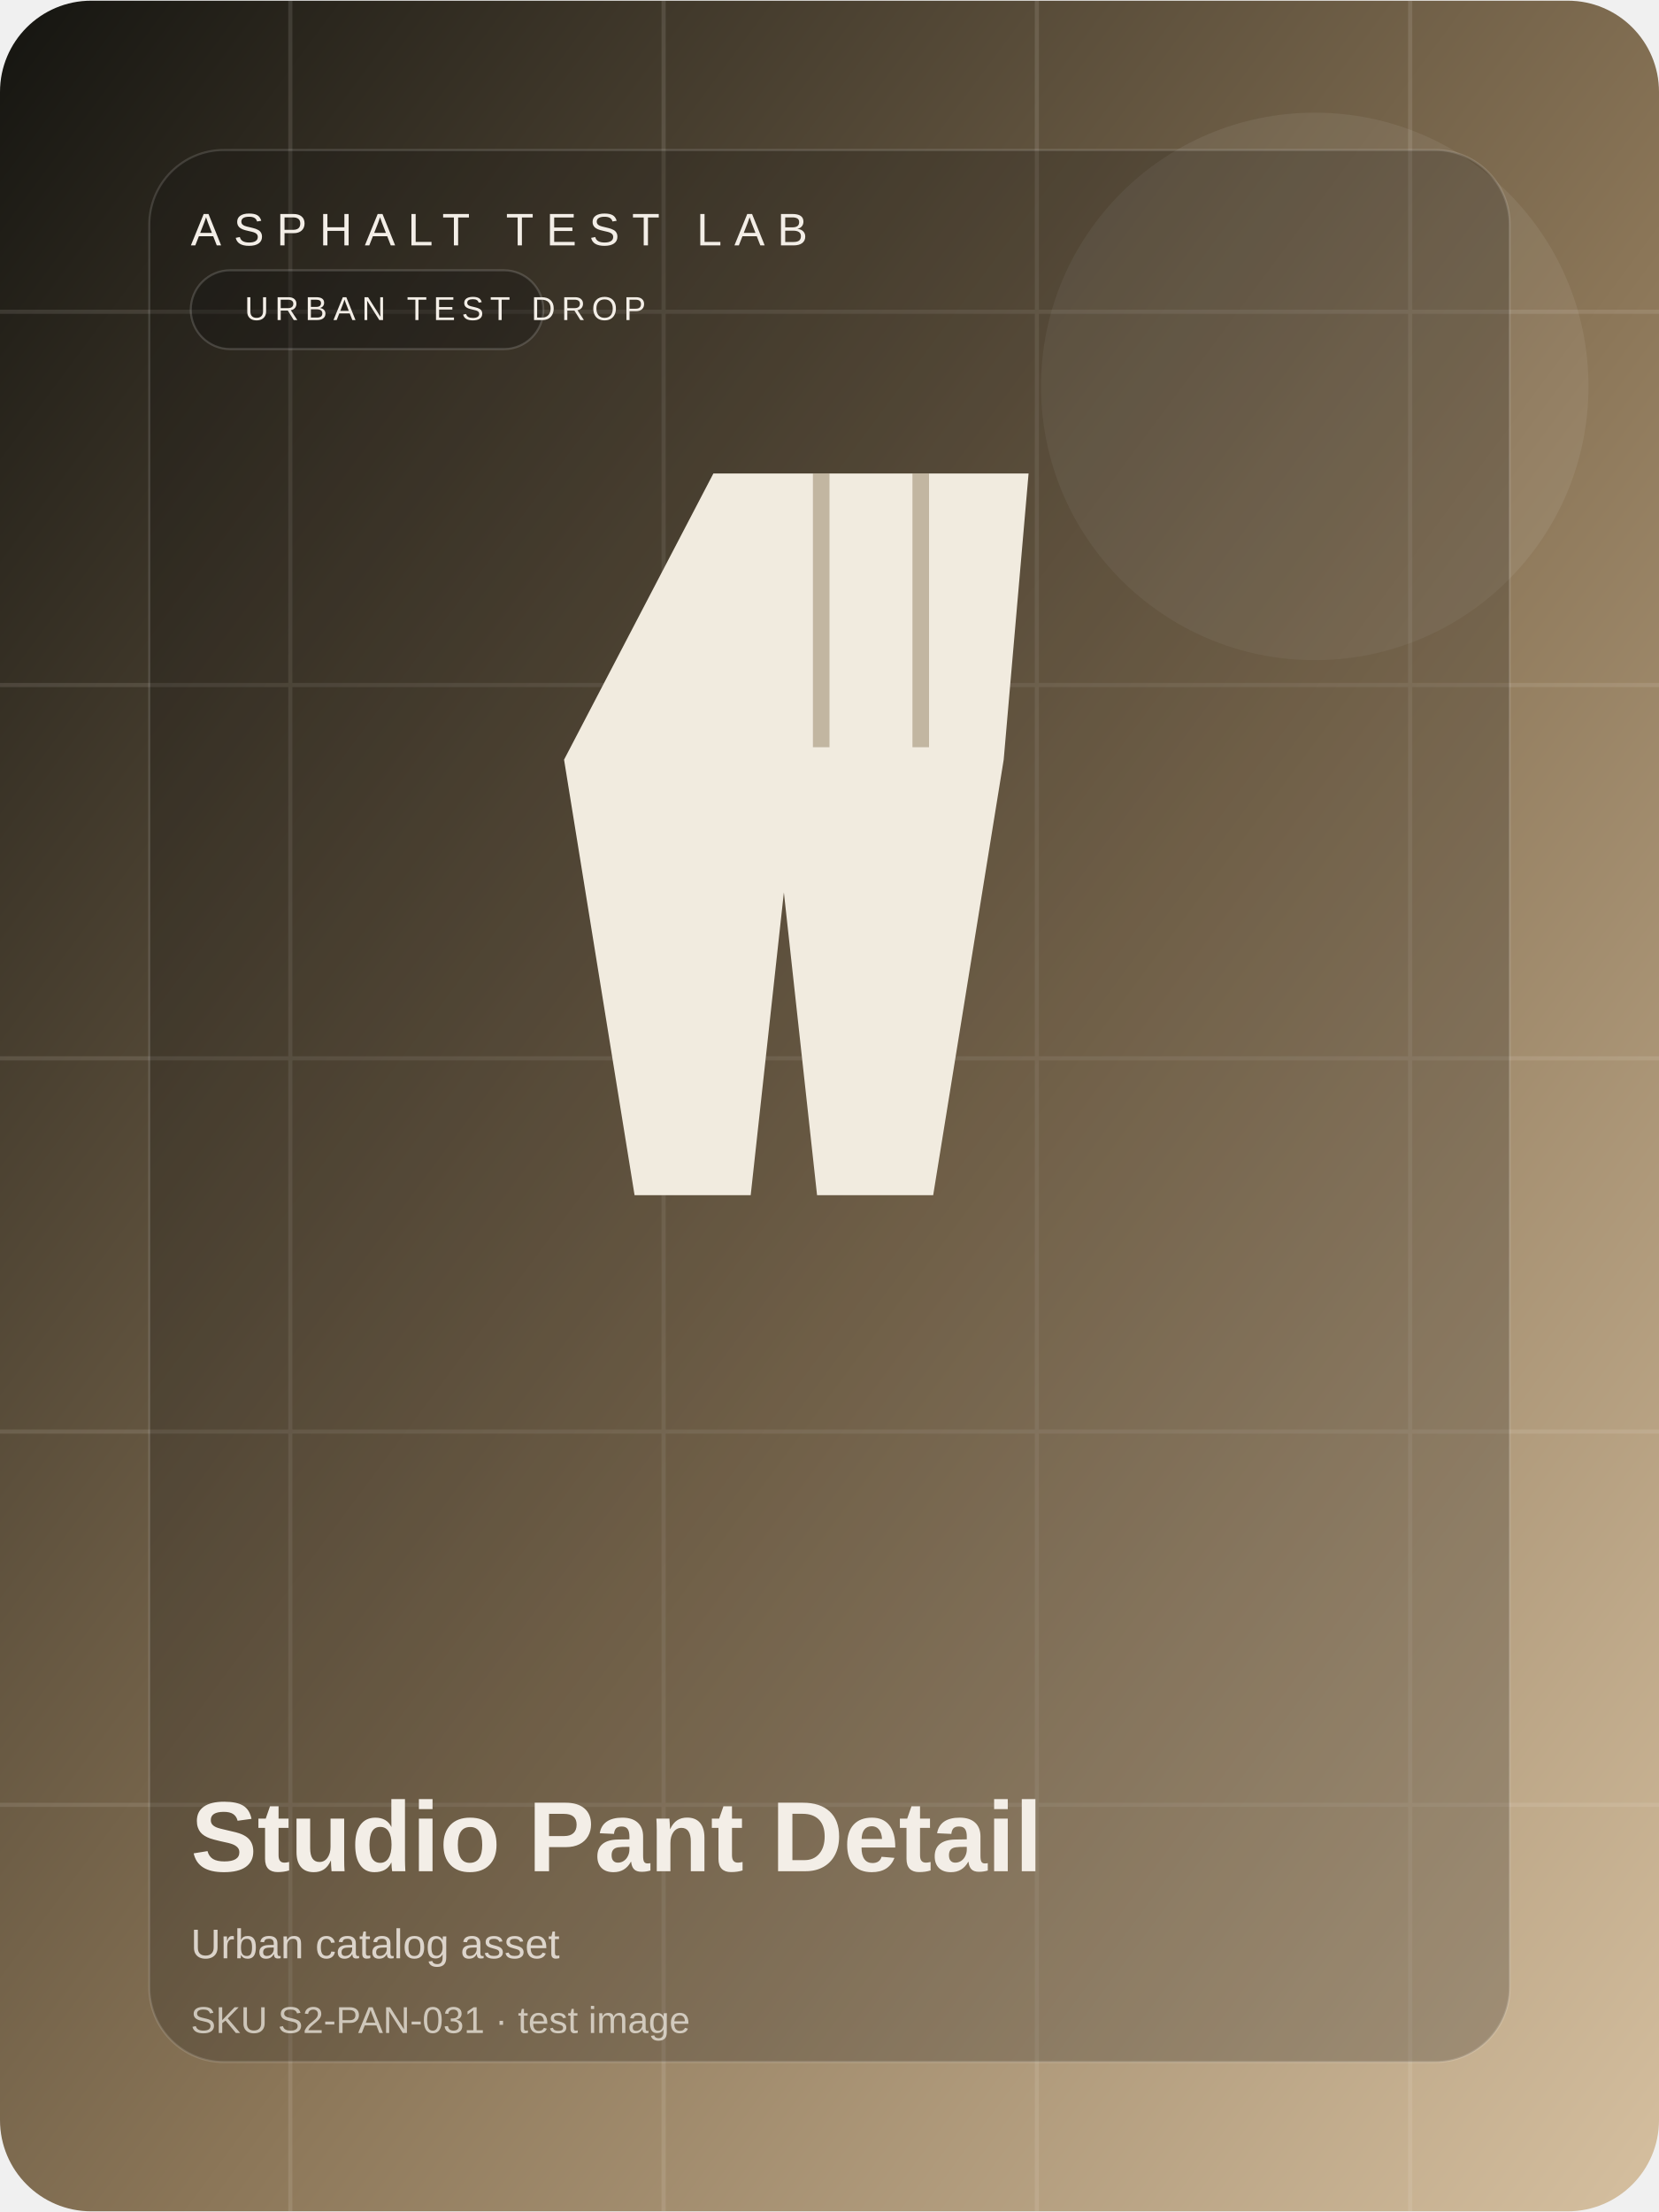
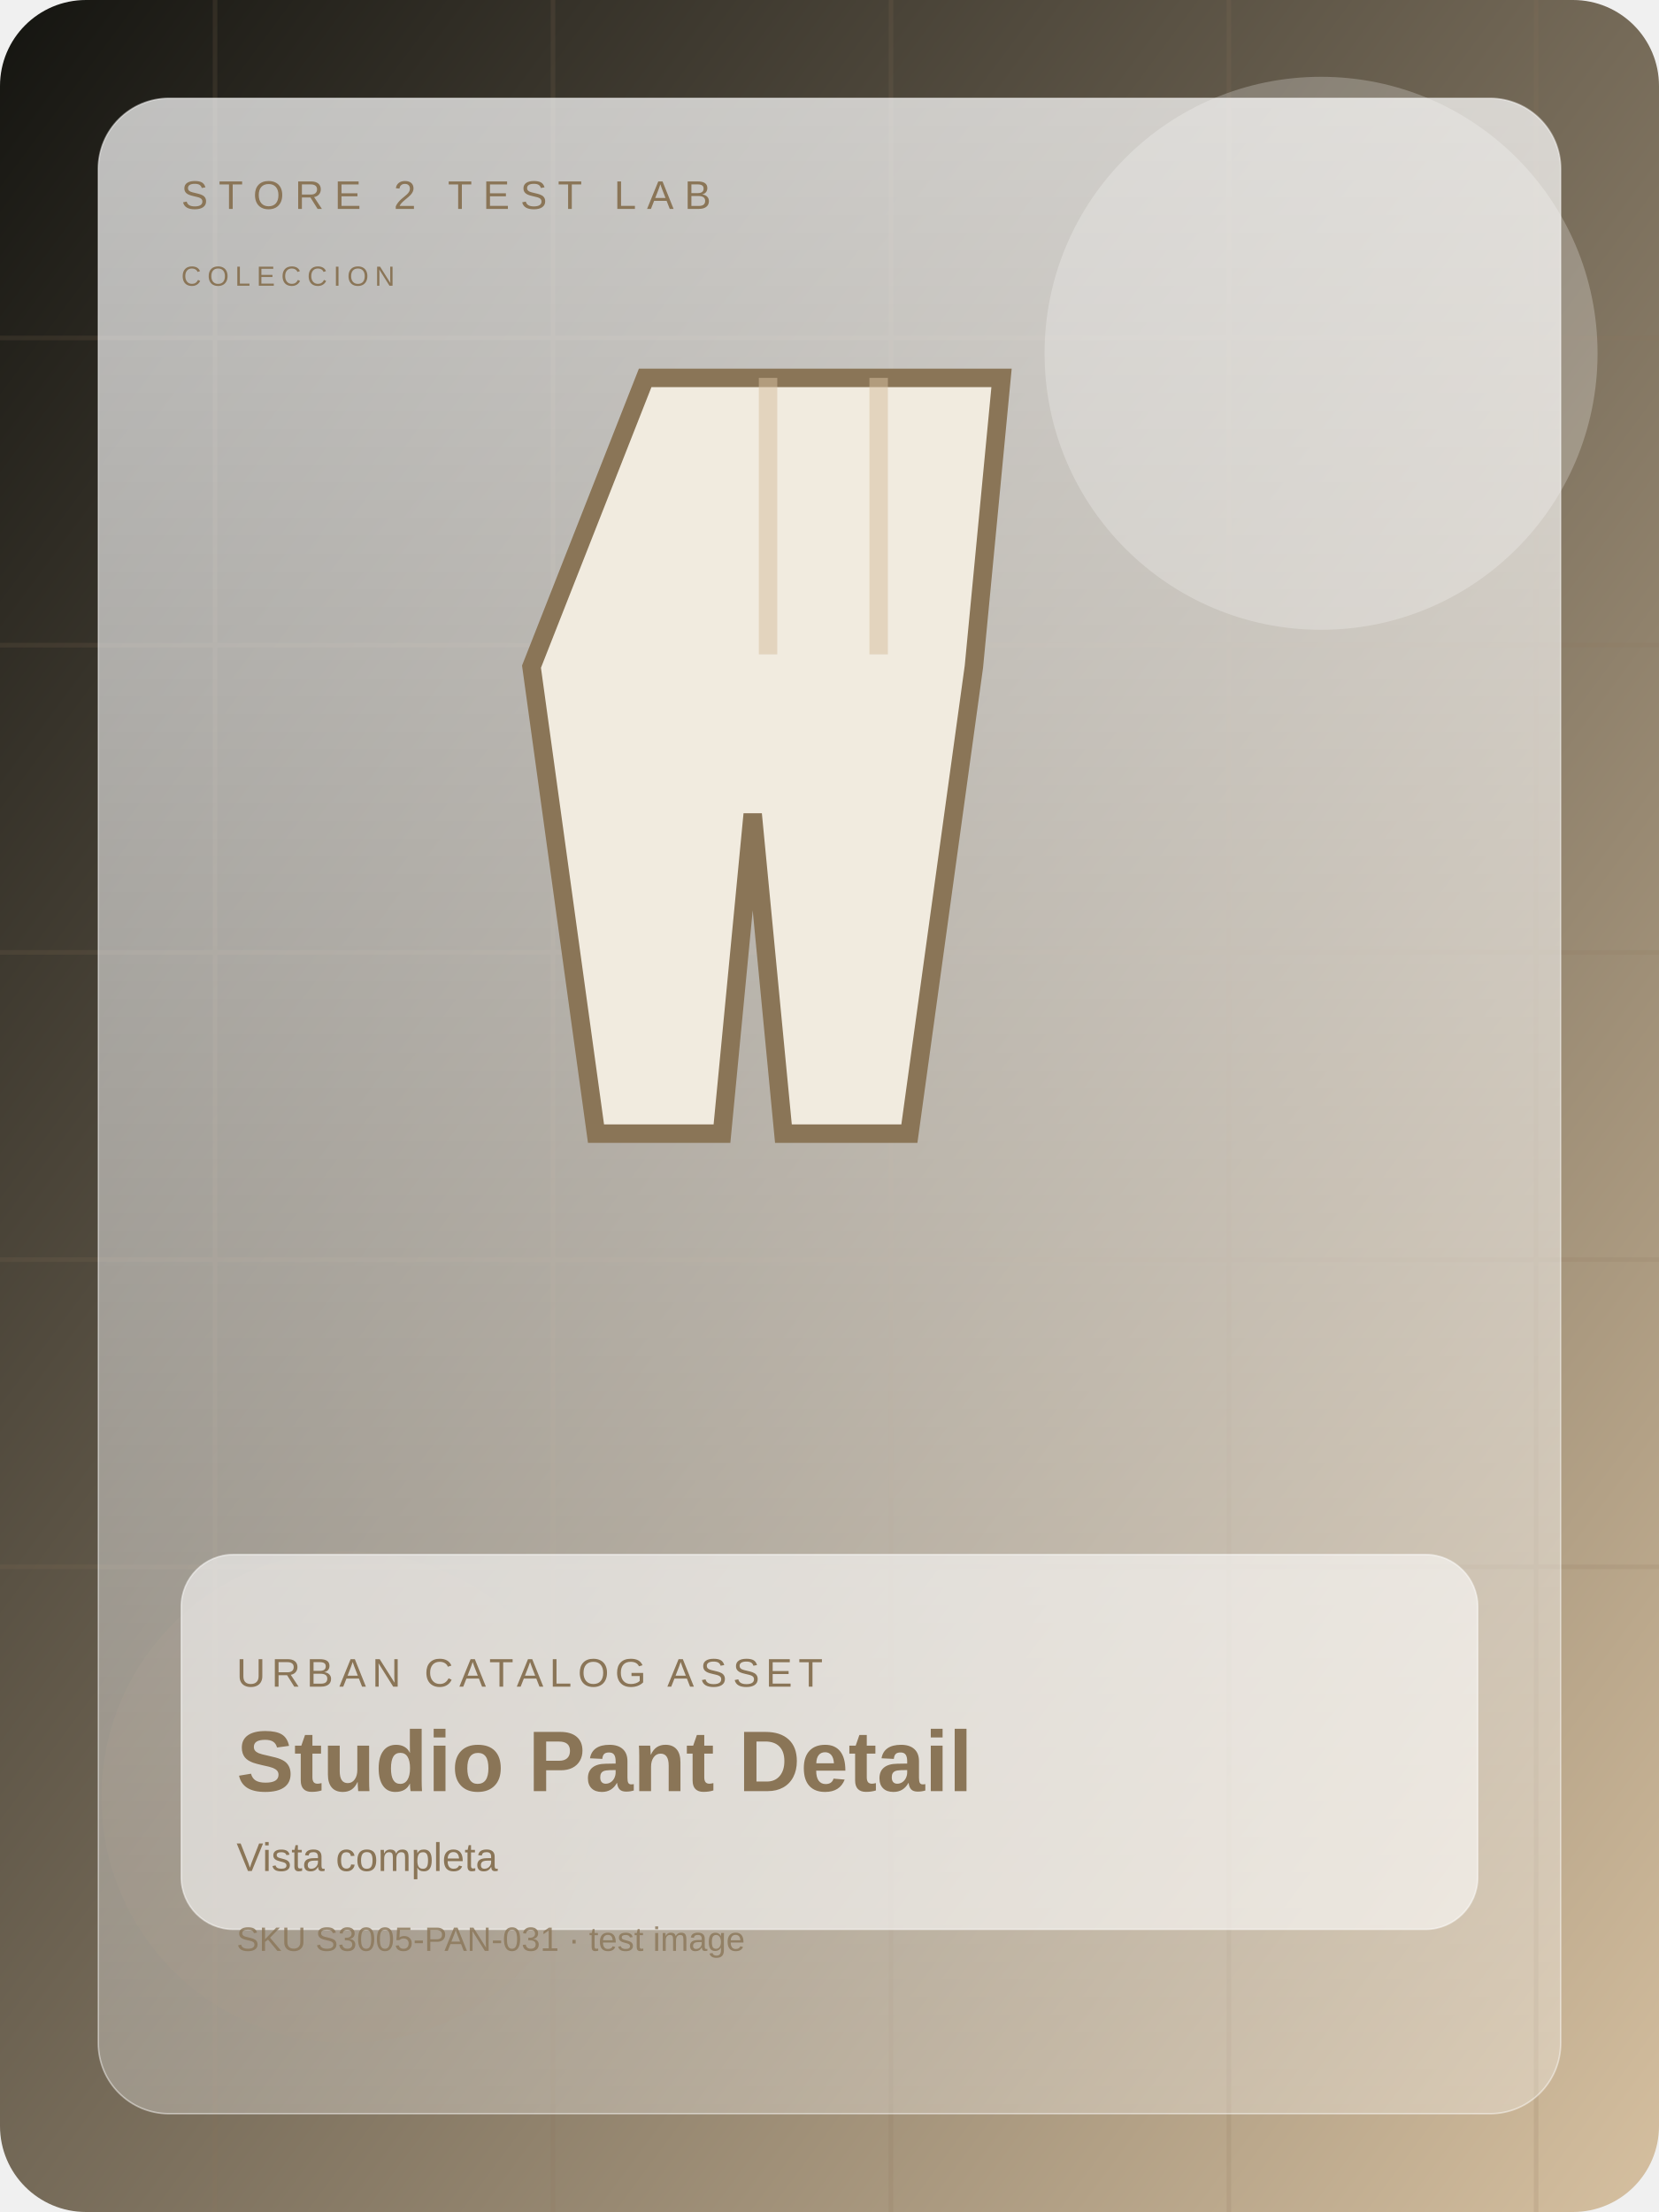
- <svg xmlns="http://www.w3.org/2000/svg" width="1200" height="1600" viewBox="0 0 800 1066" fill="none">
+ <svg xmlns="http://www.w3.org/2000/svg" width="1200" height="1600" viewBox="0 0 1080 1440" fill="none">
  <defs>
    <linearGradient id="bg" x1="0" y1="0" x2="1" y2="1">
      <stop offset="0%" stop-color="#141410" />
-       <stop offset="55%" stop-color="#8a7557" />
      <stop offset="100%" stop-color="#d6c0a0" />
    </linearGradient>
    <linearGradient id="panel" x1="0" y1="0" x2="0" y2="1">
-       <stop offset="0%" stop-color="rgba(255,255,255,0.14)" />
-       <stop offset="100%" stop-color="rgba(255,255,255,0.02)" />
+       <stop offset="0%" stop-color="rgba(255,255,255,0.72)" />
+       <stop offset="100%" stop-color="rgba(255,255,255,0.28)" />
    </linearGradient>
  </defs>
-   <rect width="800" height="1066" rx="44" fill="url(#bg)" />
-   <g opacity="0.12" stroke="#f3eee7" stroke-width="2">
-     <path d="M0 150h800" />
-     <path d="M0 330h800" />
-     <path d="M0 510h800" />
-     <path d="M0 690h800" />
-     <path d="M0 870h800" />
-     <path d="M140 0v1066" />
-     <path d="M320 0v1066" />
-     <path d="M500 0v1066" />
-     <path d="M680 0v1066" />
+   <rect width="1080" height="1440" rx="56" fill="url(#bg)" />
+   <g opacity="0.16" stroke="#8a7557" stroke-width="3">
+     <path d="M0 220h1080" />
+     <path d="M0 420h1080" />
+     <path d="M0 620h1080" />
+     <path d="M0 820h1080" />
+     <path d="M0 1020h1080" />
+     <path d="M140 0v1440" />
+     <path d="M360 0v1440" />
+     <path d="M580 0v1440" />
+     <path d="M800 0v1440" />
+     <path d="M1000 0v1440" />
  </g>
-   <circle cx="634" cy="186" r="132" fill="#ffffff" opacity="0.07" />
-   <rect x="72" y="72" width="656" height="922" rx="36" fill="#0f0f0f" fill-opacity="0.22" stroke="rgba(255,255,255,0.14)" />
-   <text x="92" y="118" fill="#f3eee7" font-size="22" font-family="Arial, sans-serif" letter-spacing="6">ASPHALT TEST LAB</text>
-   <text x="92" y="902" fill="#f3eee7" font-size="48" font-weight="700" font-family="Arial, sans-serif">Studio Pant Detail</text>
-   <text x="92" y="944" fill="rgba(243,238,231,0.82)" font-size="20" font-family="Arial, sans-serif">Urban catalog asset</text>
-   <text x="92" y="980" fill="rgba(243,238,231,0.72)" font-size="18" font-family="Arial, sans-serif">SKU S2-PAN-031 · test image</text>
-   <g transform="translate(0 80)">
-     <path d="M344 148h152l-12 138-34 210h-56l-16-146-16 146h-56l-34-210z" fill="#f1ebdf" />
-     <path d="M396 148v132m48-132v132" stroke="#8a7557" stroke-width="8" opacity="0.45" />
+   <circle cx="860" cy="230" r="180" fill="#ffffff" opacity="0.24" />
+   <circle cx="226" cy="1170" r="160" fill="#8a7557" opacity="0.15" />
+   <rect x="64" y="64" width="952" height="1312" rx="46" fill="url(#panel)" stroke="rgba(255,255,255,0.46)" />
+   <text x="118" y="136" fill="#8a7557" font-size="26" font-family="Arial, sans-serif" letter-spacing="7">STORE 2 TEST LAB</text>
+   <text x="118" y="186" fill="#8a7557" font-size="18" font-family="Arial, sans-serif" letter-spacing="4">COLECCION</text>
+   <g transform="translate(0 28)">
+     <path d="M420 218h232l-18 188-42 304h-82l-20-208-20 208h-82l-42-304z" fill="#f1ebdf" stroke="#8a7557" stroke-width="12" />
+     <path d="M500 218v180m72-180v180" stroke="#d6c0a0" stroke-width="12" opacity="0.52" />
  </g>
-   <rect x="92" y="130" width="170" height="38" rx="19" fill="#111111" fill-opacity="0.32" stroke="rgba(255,255,255,0.16)" />
-   <text x="118" y="154" fill="#f3eee7" font-size="16" font-family="Arial, sans-serif" letter-spacing="3">URBAN TEST DROP</text>
+   <rect x="118" y="1012" width="844" height="244" rx="34" fill="rgba(255,255,255,0.58)" stroke="rgba(255,255,255,0.48)" />
+   <text x="154" y="1098" fill="#8a7557" font-size="26" font-family="Arial, sans-serif" letter-spacing="4">URBAN CATALOG ASSET</text>
+   <text x="154" y="1166" fill="#8a7557" font-size="56" font-weight="700" font-family="Arial, sans-serif">Studio Pant Detail</text>
+   <text x="154" y="1218" fill="#8a7557" font-size="26" font-family="Arial, sans-serif">Vista completa</text>
+   <text x="154" y="1270" fill="#8a7557" font-size="22" font-family="Arial, sans-serif" opacity="0.8">SKU S3005-PAN-031 · test image</text>
</svg>
